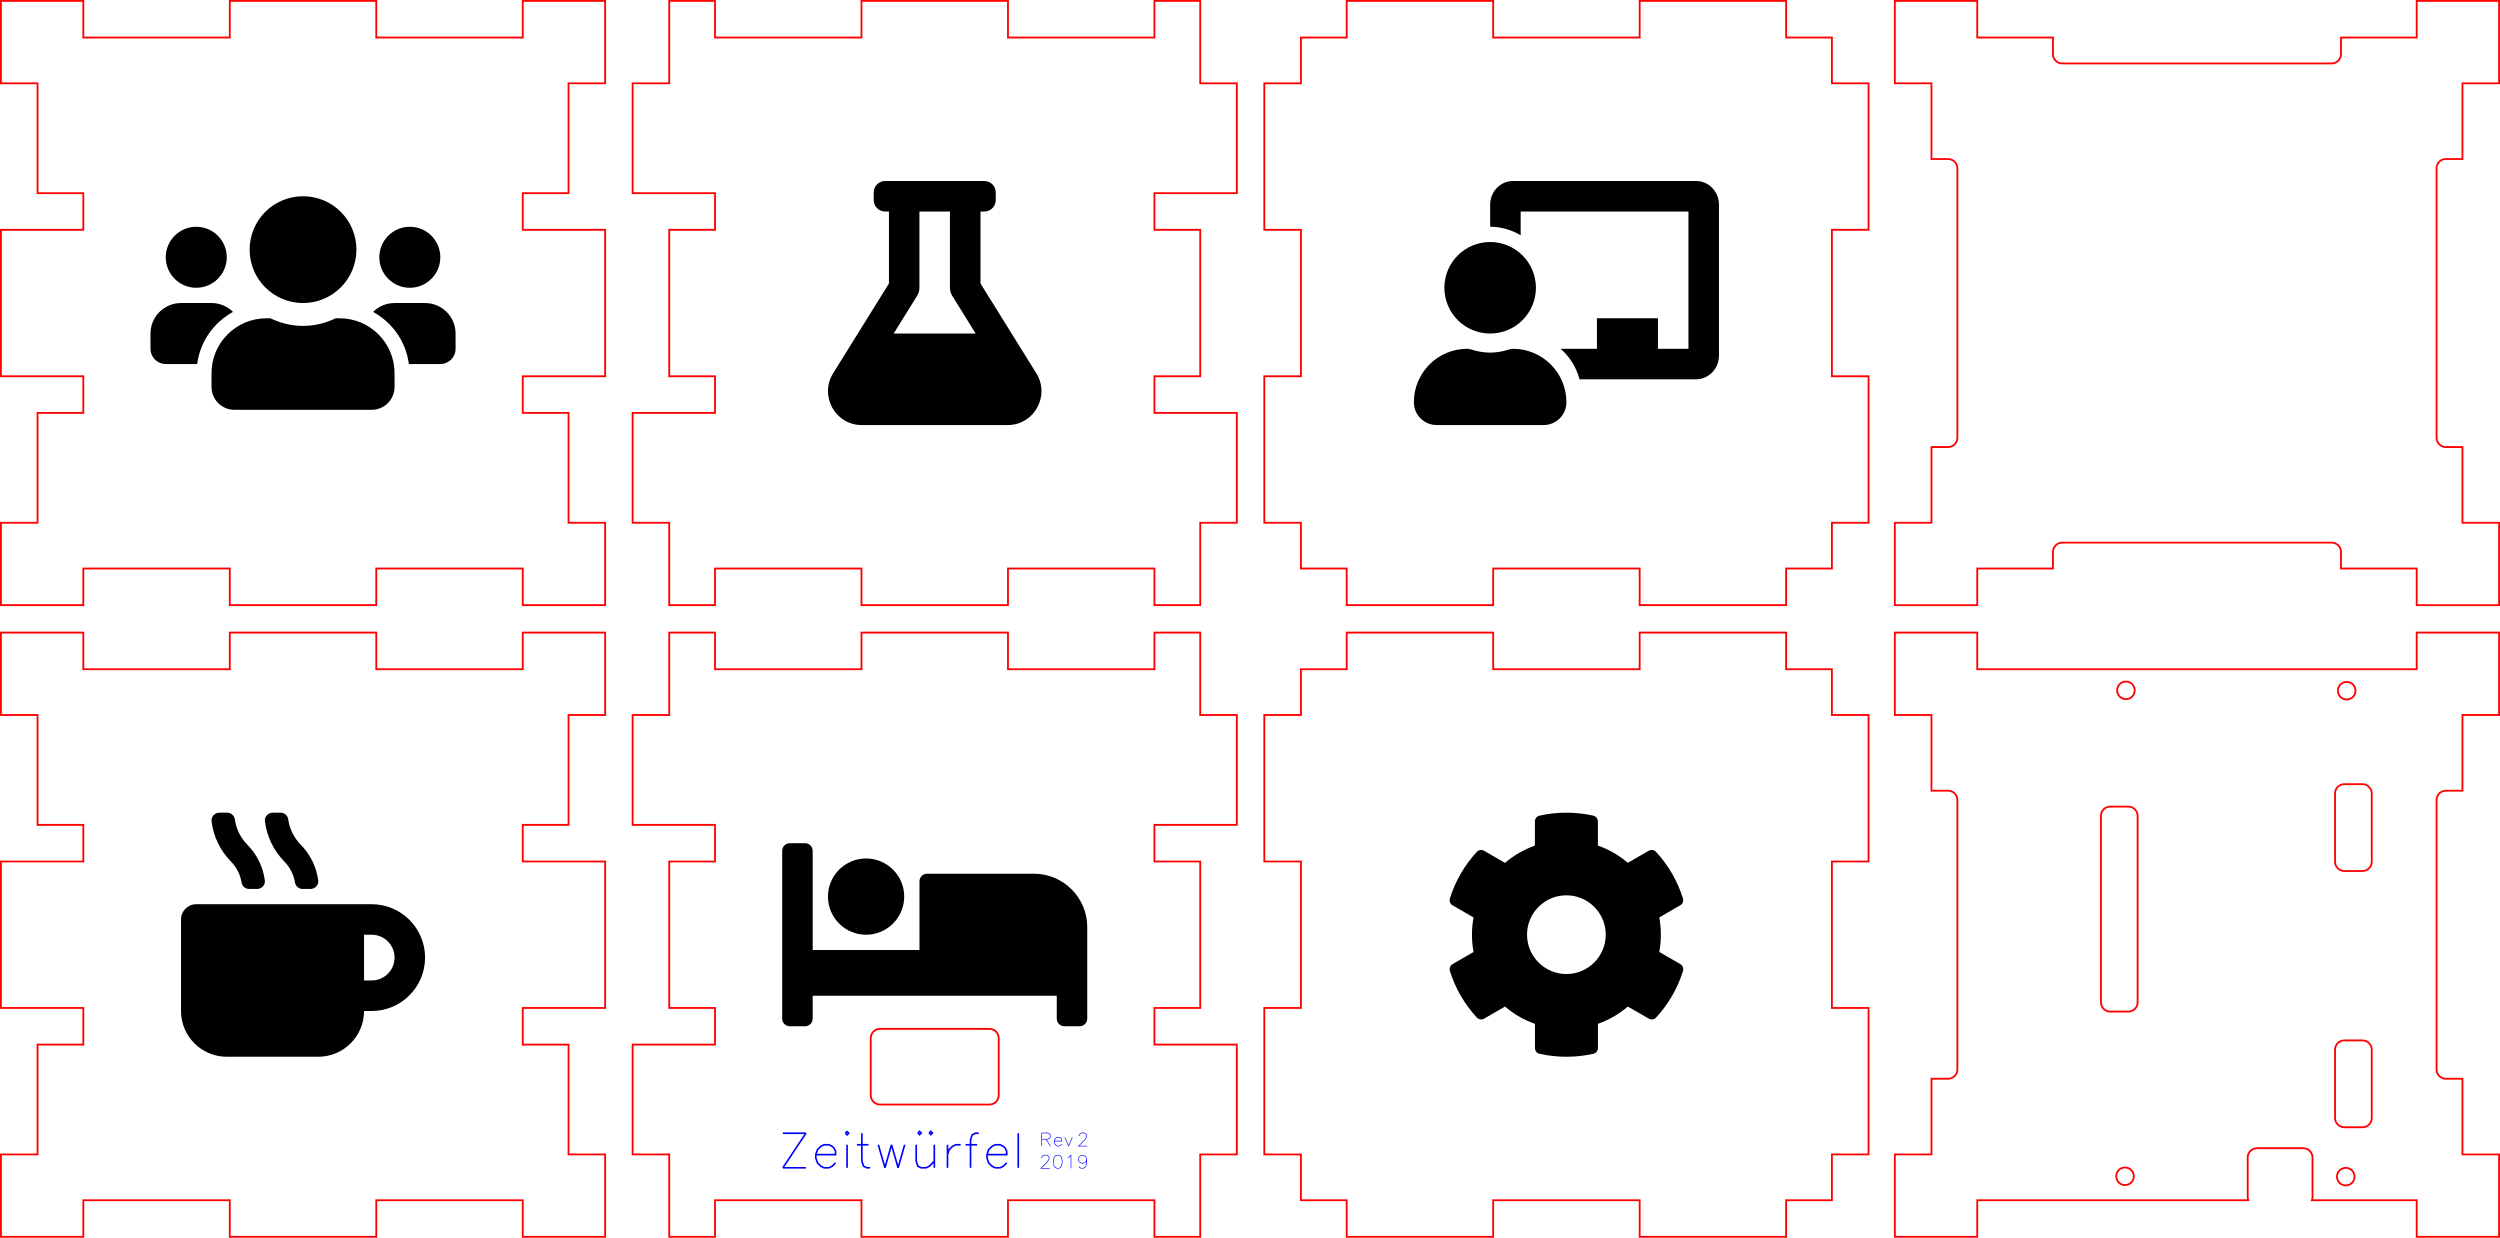
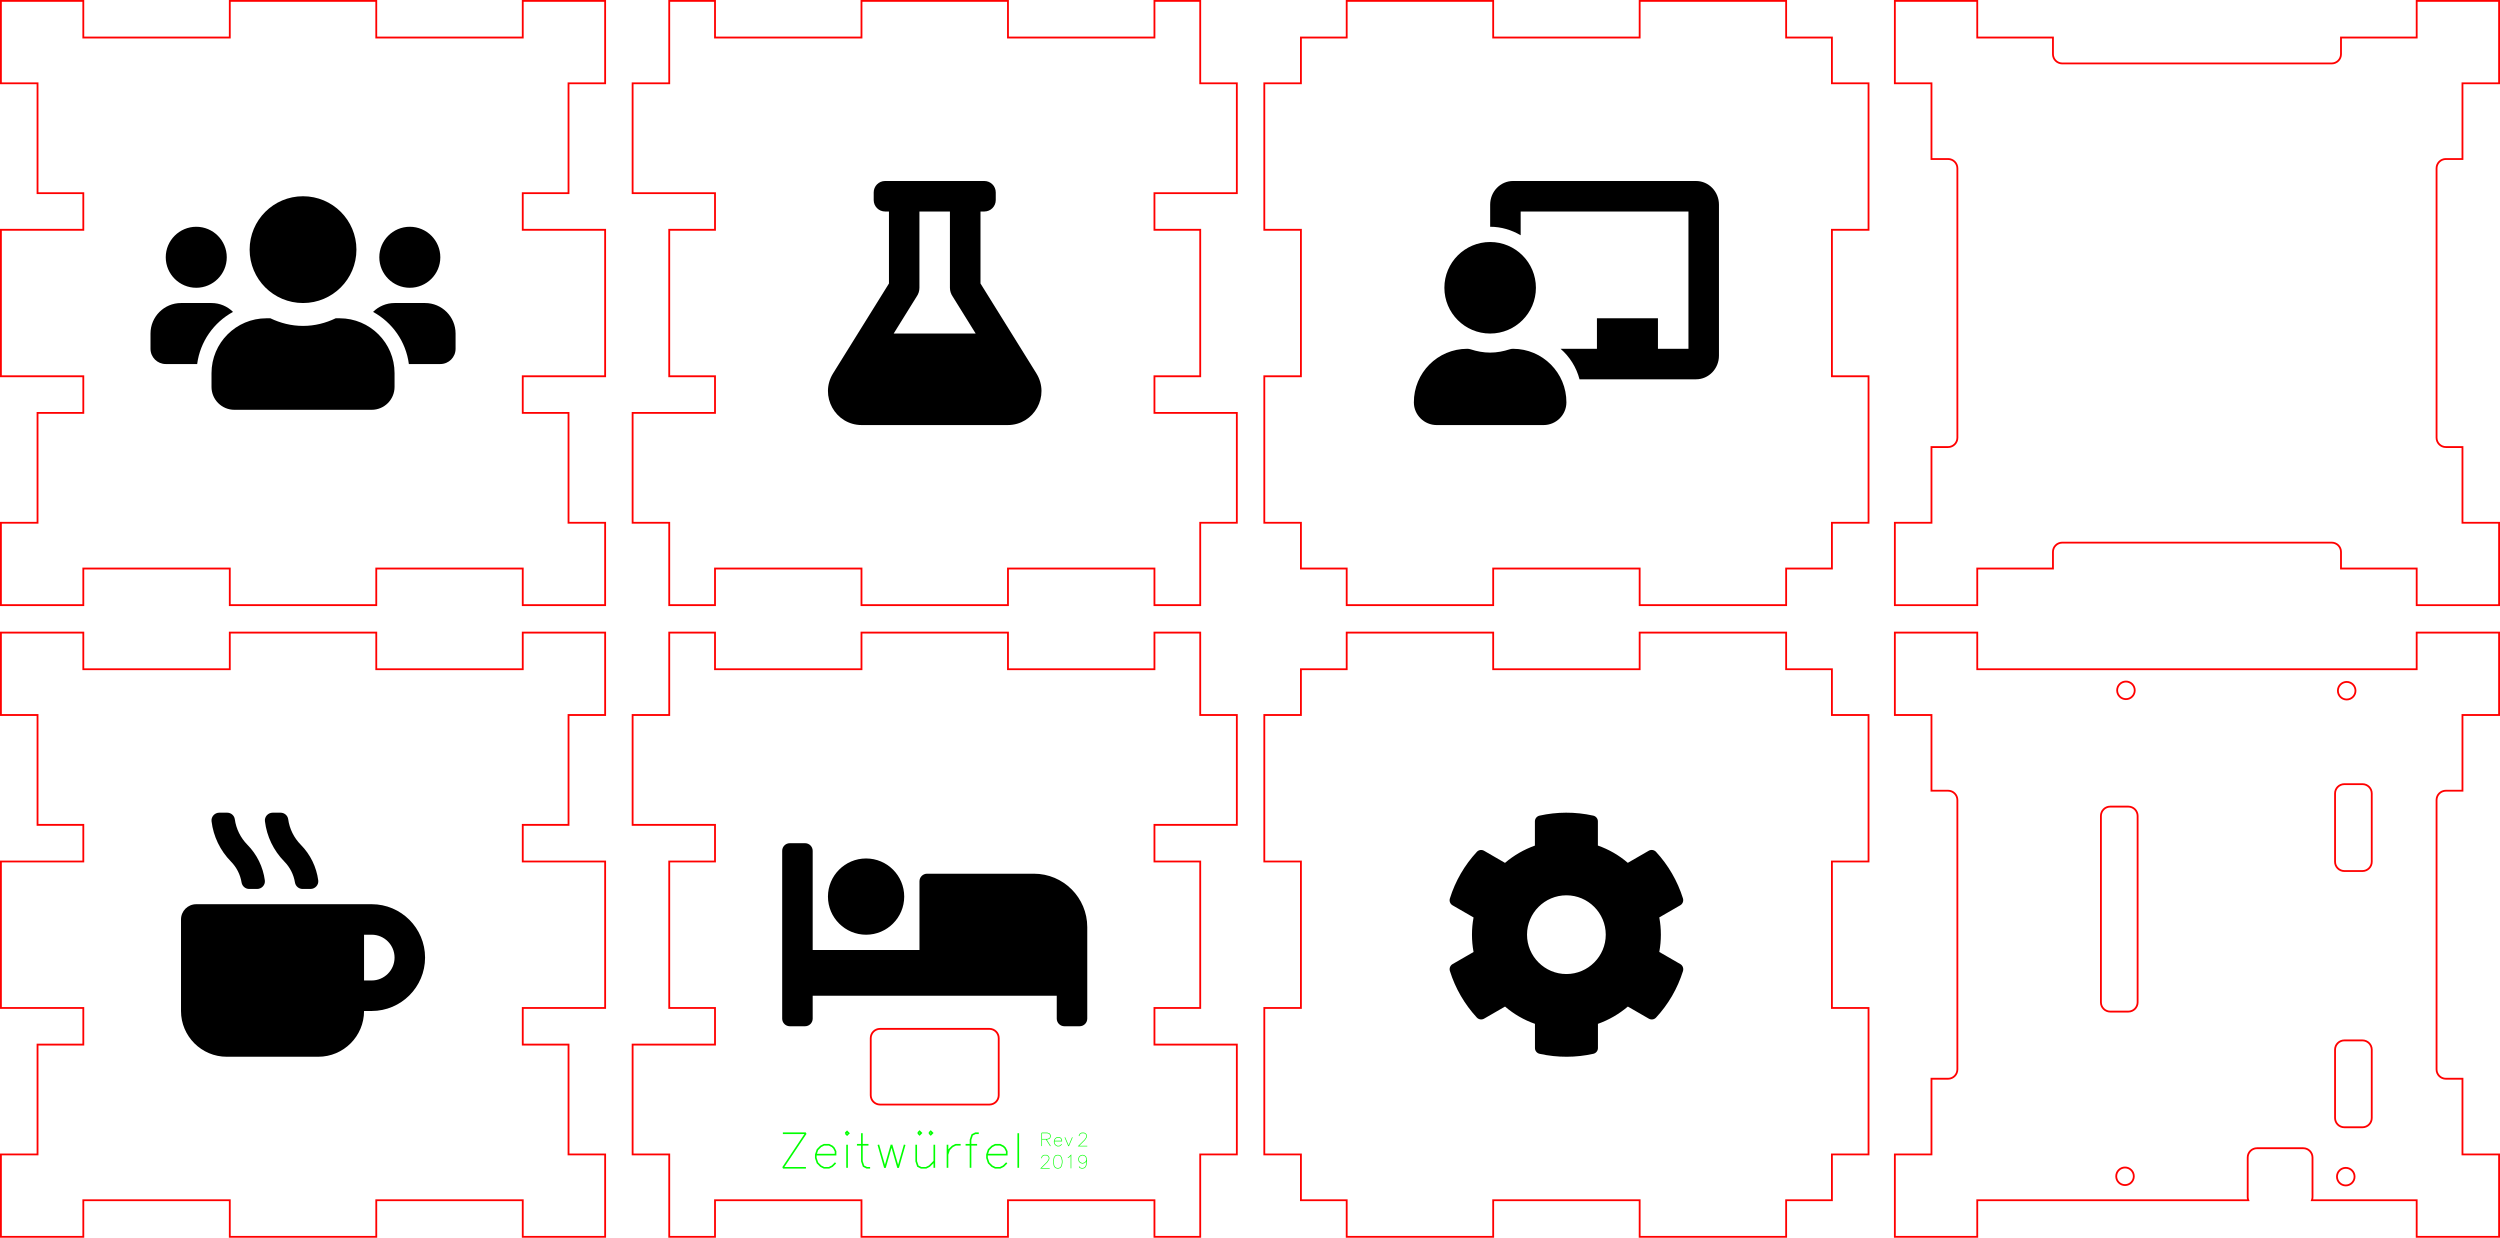
<svg xmlns="http://www.w3.org/2000/svg" width="273.075mm" height="135.2mm" viewBox="0 0 273.075 135.2" version="1.1" preserveAspectRatio="xMidYMid meet" id="svg9">
  <defs id="defs13" />
  <path style="font-size:12px;vector-effect:non-scaling-stroke;fill:none;fill-rule:evenodd;stroke:#ff0000;stroke-width:0.756;stroke-linecap:round;stroke-miterlimit:4;stroke-dasharray:none;stroke-opacity:1" d="M 0.379 261.166 L 0.379 295.182 L 15.496 295.182 L 15.496 340.537 L 34.395 340.537 L 34.395 355.654 L 15.496 355.654 L 0.379 355.654 L 0.379 416.127 L 15.496 416.127 L 34.395 416.127 L 34.395 431.244 L 15.496 431.244 L 15.496 476.598 L 0.379 476.598 L 0.379 510.613 L 34.395 510.613 L 34.395 495.496 L 94.865 495.496 L 94.867 495.496 L 94.867 510.613 L 155.338 510.613 L 155.338 495.496 L 155.34 495.496 L 215.811 495.496 L 215.812 495.496 L 215.812 510.613 L 249.826 510.613 L 249.826 476.598 L 234.709 476.598 L 234.709 431.244 L 215.812 431.244 L 215.812 416.127 L 234.709 416.127 L 249.826 416.127 L 249.826 355.654 L 234.709 355.654 L 215.812 355.654 L 215.812 340.537 L 234.709 340.537 L 234.709 295.182 L 249.826 295.182 L 249.826 261.166 L 215.812 261.166 L 215.812 276.285 L 155.34 276.285 L 155.34 276.283 L 155.338 276.283 L 155.338 261.166 L 94.867 261.166 L 94.867 276.285 L 34.395 276.285 L 34.395 276.283 L 34.395 261.166 L 0.379 261.166 z " transform="scale(0.2645833)" id="front_outsideCutPath" />
  <path style="font-size:12px;vector-effect:non-scaling-stroke;fill:none;fill-rule:evenodd;stroke:#ff0000;stroke-width:0.756;stroke-linecap:round;stroke-linejoin:miter;stroke-miterlimit:4;stroke-dasharray:none" d="M 276.285 261.166 L 276.285 295.182 L 261.166 295.182 L 261.166 340.537 L 295.182 340.537 L 295.182 355.654 L 276.285 355.654 L 276.285 416.127 L 295.182 416.127 L 295.182 431.244 L 261.166 431.244 L 261.166 476.6 L 276.285 476.6 L 276.285 510.615 L 295.182 510.615 L 295.182 495.496 L 355.654 495.496 L 355.654 510.615 L 416.127 510.615 L 416.127 495.496 L 476.6 495.496 L 476.6 510.615 L 495.496 510.615 L 495.496 476.6 L 510.615 476.6 L 510.615 431.244 L 476.6 431.244 L 476.6 416.127 L 495.496 416.127 L 495.496 355.654 L 476.6 355.654 L 476.6 340.537 L 510.615 340.537 L 510.615 295.182 L 495.496 295.182 L 495.496 261.166 L 476.6 261.166 L 476.6 276.285 L 416.127 276.285 L 416.127 261.166 L 355.654 261.166 L 355.654 276.285 L 295.182 276.285 L 295.182 261.166 L 276.285 261.166 z M 363.318 424.752 L 408.463 424.752 C 410.593 424.752 412.307 426.467 412.307 428.598 L 412.307 452.158 C 412.307 454.288 410.593 456.004 408.463 456.004 L 363.318 456.004 C 361.188 456.004 359.473 454.288 359.473 452.158 L 359.473 428.598 C 359.473 426.467 361.188 424.752 363.318 424.752 z " transform="scale(0.2645833)" id="left_outsideCutPath" />
  <path style="font-size:12px;vector-effect:non-scaling-stroke;fill:none;fill-rule:evenodd;stroke:#ff0000;stroke-width:0.756;stroke-linecap:round;stroke-linejoin:miter;stroke-miterlimit:4;stroke-dasharray:none" d="M 555.969 261.166 L 555.969 276.283 L 537.07 276.283 L 537.07 295.182 L 521.953 295.182 L 521.953 340.535 L 521.953 355.654 L 537.07 355.654 L 537.07 416.127 L 521.953 416.127 L 521.953 431.244 L 521.953 476.598 L 537.07 476.598 L 537.07 495.496 L 555.969 495.496 L 555.969 510.613 L 601.322 510.613 L 616.441 510.613 L 616.441 495.496 L 676.914 495.496 L 676.914 510.613 L 692.031 510.613 L 737.387 510.613 L 737.387 495.496 L 756.283 495.496 L 756.283 476.598 L 771.402 476.598 L 771.402 431.244 L 771.402 416.127 L 756.283 416.127 L 756.283 355.654 L 771.402 355.654 L 771.402 340.535 L 771.402 295.182 L 756.283 295.182 L 756.283 276.283 L 737.387 276.283 L 737.387 261.166 L 692.031 261.166 L 676.914 261.166 L 676.914 276.283 L 616.441 276.283 L 616.441 261.166 L 601.322 261.166 L 555.969 261.166 z " transform="scale(0.2645833)" id="top_outsideCutPath" />
  <path id="path825" d="m 94.602,102.1 c 2.297,0 4.165,-1.869 4.165,-4.165 0,-2.297 -1.869,-4.165 -4.165,-4.165 -2.297,0 -4.165,1.869 -4.165,4.165 0,2.297 1.869,4.165 4.165,4.165 z M 112.93,95.435 H 101.267 c -0.46,0 -0.833,0.373 -0.833,0.833 V 103.766 H 88.77 V 92.936 c 0,-0.46 -0.373,-0.833 -0.833,-0.833 h -1.666 c -0.46,0 -0.833,0.373 -0.833,0.833 v 18.328 c 0,0.46 0.373,0.833 0.833,0.833 h 1.666 c 0.46,0 0.833,-0.373 0.833,-0.833 v -2.499 h 26.659 v 2.499 c 0,0.46 0.373,0.833 0.833,0.833 h 1.666 c 0.46,0 0.833,-0.373 0.833,-0.833 v -9.997 c 0,-3.221 -2.611,-5.832 -5.832,-5.832 z" style="fill:#000000" />
  <path id="path869" d="m 26.388,96.398 c 0.068,0.401 0.417,0.703 0.833,0.703 h 0.859 c 0.51,0 0.916,-0.443 0.849,-0.937 -0.198,-1.468 -0.854,-2.822 -1.906,-3.89 -0.75,-0.765 -1.229,-1.734 -1.375,-2.786 -0.057,-0.411 -0.411,-0.719 -0.838,-0.719 h -0.854 c -0.51,0 -0.906,0.443 -0.849,0.937 0.203,1.661 0.937,3.192 2.114,4.395 0.625,0.635 1.026,1.432 1.166,2.296 z m 5.832,0 c 0.068,0.401 0.417,0.703 0.833,0.703 h 0.859 c 0.51,0 0.916,-0.443 0.849,-0.937 -0.198,-1.468 -0.854,-2.822 -1.906,-3.89 -0.75,-0.765 -1.229,-1.734 -1.375,-2.786 -0.057,-0.411 -0.411,-0.719 -0.838,-0.719 h -0.854 c -0.51,0 -0.911,0.443 -0.849,0.937 0.203,1.661 0.937,3.192 2.114,4.395 0.625,0.635 1.026,1.432 1.166,2.296 z m 8.378,2.369 H 21.437 c -0.922,0 -1.666,0.745 -1.666,1.666 v 9.997 c 0,2.76 2.239,4.999 4.999,4.999 H 34.766 c 2.76,0 4.999,-2.239 4.999,-4.999 h 0.833 c 3.218,0 5.832,-2.614 5.832,-5.832 0,-3.218 -2.614,-5.832 -5.832,-5.832 z m 0,8.331 h -0.833 v -4.999 h 0.833 c 1.38,0 2.499,1.119 2.499,2.499 0,1.38 -1.119,2.499 -2.499,2.499 z" style="fill:#000000" />
  <path id="path880" d="m 165.268,38.099 c -0.124,0 -0.249,0.018 -0.368,0.057 -0.675,0.219 -1.385,0.36 -2.132,0.36 -0.747,0 -1.457,-0.141 -2.132,-0.36 -0.119,-0.039 -0.243,-0.057 -0.367,-0.057 -3.231,0 -5.849,2.628 -5.832,5.864 0.007,1.367 1.131,2.467 2.499,2.467 h 11.663 c 1.368,0 2.492,-1.1 2.499,-2.467 0.017,-3.236 -2.6,-5.864 -5.832,-5.864 z m -2.499,-1.666 c 2.761,0 4.999,-2.238 4.999,-4.999 0,-2.761 -2.238,-4.999 -4.999,-4.999 -2.761,0 -4.999,2.238 -4.999,4.999 0,2.761 2.238,4.999 4.999,4.999 z M 185.263,19.77 h -19.994 c -1.378,0 -2.499,1.159 -2.499,2.582 v 2.417 c 1.219,0 2.348,0.353 3.332,0.927 v -2.593 h 18.328 v 14.996 h -3.332 v -3.332 h -6.665 v 3.332 h -3.97 c 0.995,0.869 1.725,2.017 2.067,3.332 h 12.733 c 1.378,0 2.499,-1.159 2.499,-2.582 V 22.353 c 0,-1.424 -1.121,-2.582 -2.499,-2.582 z" style="fill:#000000" />
  <path id="path891" d="m 113.201,40.78 -6.102,-9.815 v -7.862 h 0.417 c 0.693,0 1.25,-0.557 1.25,-1.25 v -0.833 c 0,-0.693 -0.557,-1.25 -1.25,-1.25 H 96.684 c -0.693,0 -1.25,0.557 -1.25,1.25 v 0.833 c 0,0.693 0.557,1.25 1.25,1.25 h 0.417 v 7.862 l -6.102,9.815 c -1.526,2.452 0.234,5.649 3.129,5.649 h 15.943 c 2.9,0 4.655,-3.202 3.129,-5.649 z m -15.584,-4.348 2.51,-4.041 c 0.193,-0.271 0.302,-0.604 0.302,-0.958 v -8.331 h 3.332 v 8.331 c 0,0.359 0.115,0.687 0.302,0.958 l 2.51,4.041 z" style="fill:#000000" />
  <path id="path902" d="m 21.437,31.434 c 1.838,0 3.332,-1.494 3.332,-3.332 0,-1.838 -1.494,-3.332 -3.332,-3.332 -1.838,0 -3.332,1.494 -3.332,3.332 0,1.838 1.494,3.332 3.332,3.332 z m 23.327,0 c 1.838,0 3.332,-1.494 3.332,-3.332 0,-1.838 -1.494,-3.332 -3.332,-3.332 -1.838,0 -3.332,1.494 -3.332,3.332 0,1.838 1.494,3.332 3.332,3.332 z M 46.43,33.1 h -3.332 c -0.916,0 -1.744,0.37 -2.348,0.968 2.098,1.151 3.588,3.228 3.91,5.696 h 3.437 c 0.922,0 1.666,-0.745 1.666,-1.666 v -1.666 c 0,-1.838 -1.494,-3.332 -3.332,-3.332 z m -13.33,0 c 3.223,0 5.832,-2.609 5.832,-5.832 0,-3.223 -2.609,-5.832 -5.832,-5.832 -3.223,0 -5.832,2.609 -5.832,5.832 0,3.223 2.609,5.832 5.832,5.832 z m 3.999,1.666 h -0.432 c -1.083,0.521 -2.286,0.833 -3.567,0.833 -1.281,0 -2.478,-0.312 -3.567,-0.833 h -0.432 c -3.312,0 -5.998,2.687 -5.998,5.998 v 1.5 c 0,1.38 1.119,2.499 2.499,2.499 h 14.996 c 1.38,0 2.499,-1.119 2.499,-2.499 v -1.5 c 0,-3.312 -2.687,-5.998 -5.998,-5.998 z M 25.451,34.068 C 24.847,33.47 24.019,33.1 23.103,33.1 h -3.332 c -1.838,0 -3.332,1.494 -3.332,3.332 v 1.666 c 0,0.922 0.745,1.666 1.666,1.666 h 3.431 c 0.328,-2.468 1.817,-4.546 3.916,-5.696 z" style="fill:#000000" />
  <path style="font-size:12px;vector-effect:non-scaling-stroke;fill:none;fill-rule:evenodd;stroke:#ff0000;stroke-width:0.756;stroke-linecap:round;stroke-miterlimit:4;stroke-dasharray:none" d="M 782.268 261.166 L 782.268 295.182 L 797.385 295.182 L 797.385 326.434 L 804.232 326.434 C 806.363 326.434 808.078 328.149 808.078 330.279 L 808.078 441.5 C 808.078 443.63 806.363 445.346 804.232 445.346 L 797.385 445.346 L 797.385 476.6 L 782.268 476.6 L 782.268 510.615 L 816.283 510.615 L 816.283 495.496 L 928.164 495.496 C 928.025 495.098 927.936 494.679 927.936 494.232 L 927.936 477.869 C 927.936 475.739 929.651 474.025 931.781 474.025 L 950.846 474.025 C 952.976 474.025 954.691 475.739 954.691 477.869 L 954.691 494.232 C 954.691 494.679 954.6 495.098 954.461 495.496 L 997.699 495.496 L 997.699 510.615 L 1031.715 510.615 L 1031.715 476.6 L 1016.598 476.6 L 1016.598 445.346 L 1009.748 445.346 C 1007.618 445.346 1005.902 443.63 1005.902 441.5 L 1005.902 330.279 C 1005.902 328.149 1007.618 326.434 1009.748 326.434 L 1016.598 326.434 L 1016.598 295.182 L 1031.715 295.182 L 1031.715 261.166 L 997.699 261.166 L 997.699 276.283 L 816.283 276.283 L 816.283 261.166 L 782.268 261.166 z M 877.668 281.369 C 879.673 281.369 881.299 282.995 881.299 285 C 881.299 287.005 879.673 288.631 877.668 288.631 C 875.663 288.631 874.037 287.005 874.037 285 C 874.037 282.995 875.663 281.369 877.668 281.369 z M 968.803 281.521 C 970.808 281.521 972.434 283.147 972.434 285.152 C 972.434 287.158 970.808 288.783 968.803 288.783 C 966.797 288.783 965.172 287.158 965.172 285.152 C 965.172 283.147 966.797 281.521 968.803 281.521 z M 967.844 323.73 L 975.303 323.73 C 977.433 323.73 979.148 325.444 979.148 327.574 L 979.148 355.75 C 979.148 357.88 977.433 359.596 975.303 359.596 L 967.844 359.596 C 965.713 359.596 963.998 357.88 963.998 355.75 L 963.998 327.574 C 963.998 325.444 965.713 323.73 967.844 323.73 z M 871.184 332.998 L 878.643 332.998 C 880.773 332.998 882.488 334.713 882.488 336.844 L 882.488 413.779 C 882.488 415.91 880.773 417.625 878.643 417.625 L 871.184 417.625 C 869.053 417.625 867.338 415.91 867.338 413.779 L 867.338 336.844 C 867.338 334.713 869.053 332.998 871.184 332.998 z M 967.844 429.516 L 975.303 429.516 C 977.433 429.516 979.148 431.231 979.148 433.361 L 979.148 461.537 C 979.148 463.667 977.433 465.383 975.303 465.383 L 967.844 465.383 C 965.713 465.383 963.998 463.667 963.998 461.537 L 963.998 433.361 C 963.998 431.231 965.713 429.516 967.844 429.516 z M 877.285 481.982 C 879.29 481.982 880.916 483.608 880.916 485.613 C 880.916 487.619 879.29 489.244 877.285 489.244 C 875.28 489.244 873.654 487.619 873.654 485.613 C 873.654 483.608 875.28 481.982 877.285 481.982 z M 968.42 482.137 C 970.425 482.137 972.051 483.762 972.051 485.768 C 972.051 487.773 970.425 489.398 968.42 489.398 C 966.415 489.398 964.789 487.773 964.789 485.768 C 964.789 483.762 966.415 482.137 968.42 482.137 z " transform="scale(0.2645833)" id="front_outsideCutPath-5" />
  <path style="font-size:12px;vector-effect:non-scaling-stroke;fill:none;fill-rule:evenodd;stroke:#ff0000;stroke-width:0.756;stroke-linecap:round;stroke-miterlimit:4;stroke-dasharray:none" d="M 276.283 0.379 L 276.283 34.395 L 261.166 34.395 L 261.166 79.748 L 295.182 79.748 L 295.182 94.865 L 276.283 94.865 L 276.283 155.338 L 295.182 155.338 L 295.182 170.457 L 261.166 170.457 L 261.166 215.811 L 276.283 215.811 L 276.283 249.826 L 295.182 249.826 L 295.182 234.709 L 355.654 234.709 L 355.654 249.826 L 416.127 249.826 L 416.127 234.709 L 476.598 234.709 L 476.598 249.826 L 495.496 249.826 L 495.496 215.811 L 510.613 215.811 L 510.613 170.457 L 476.598 170.457 L 476.598 155.338 L 495.496 155.338 L 495.496 94.865 L 476.598 94.865 L 476.598 79.748 L 510.613 79.748 L 510.613 34.395 L 495.496 34.395 L 495.496 0.379 L 476.598 0.379 L 476.598 15.496 L 416.127 15.496 L 416.127 0.379 L 355.654 0.379 L 355.654 15.496 L 295.182 15.496 L 295.182 0.379 L 276.283 0.379 z " transform="scale(0.2645833)" id="left_outsideCutPath-6" />
  <path style="font-size:12px;vector-effect:non-scaling-stroke;fill:none;fill-rule:evenodd;stroke:#ff0000;stroke-width:0.756;stroke-linecap:round;stroke-miterlimit:4;stroke-dasharray:none" d="M 555.969 0.379 L 555.969 15.496 L 537.07 15.496 L 537.07 34.395 L 521.953 34.395 L 521.953 79.748 L 521.953 94.865 L 537.07 94.865 L 537.07 155.338 L 521.953 155.338 L 521.953 170.457 L 521.953 215.811 L 537.07 215.811 L 537.07 234.709 L 555.969 234.709 L 555.969 249.826 L 601.322 249.826 L 616.441 249.826 L 616.441 234.709 L 676.914 234.709 L 676.914 249.826 L 692.031 249.826 L 737.387 249.826 L 737.387 234.709 L 756.283 234.709 L 756.283 215.811 L 771.402 215.811 L 771.402 170.457 L 771.402 155.338 L 756.283 155.338 L 756.283 94.865 L 771.402 94.865 L 771.402 79.748 L 771.402 34.395 L 756.283 34.395 L 756.283 15.496 L 737.387 15.496 L 737.387 0.379 L 692.031 0.379 L 676.914 0.379 L 676.914 15.496 L 616.441 15.496 L 616.441 0.379 L 601.322 0.379 L 555.969 0.379 z " id="top_outsideCutPath-2" transform="scale(0.2645833)" />
  <path style="font-size:12px;vector-effect:non-scaling-stroke;fill:none;fill-rule:evenodd;stroke:#ff0000;stroke-width:0.756;stroke-linecap:round;stroke-miterlimit:4;stroke-dasharray:none" d="M 782.268 0.379 L 782.268 34.396 L 797.385 34.396 L 797.385 65.648 L 804.234 65.648 C 806.365 65.648 808.08 67.364 808.08 69.494 L 808.08 180.715 C 808.08 182.845 806.365 184.561 804.234 184.561 L 797.385 184.561 L 797.385 215.812 L 782.268 215.812 L 782.268 249.828 L 816.283 249.828 L 816.283 234.711 L 847.537 234.711 L 847.537 227.861 C 847.537 225.731 849.253 224.016 851.383 224.016 L 962.604 224.016 C 964.734 224.016 966.449 225.731 966.449 227.861 L 966.449 234.711 L 997.701 234.711 L 997.701 249.828 L 1031.717 249.828 L 1031.717 215.812 L 1016.598 215.812 L 1016.598 184.561 L 1009.75 184.561 C 1007.62 184.561 1005.904 182.845 1005.904 180.715 L 1005.904 69.494 C 1005.904 67.364 1007.62 65.648 1009.75 65.648 L 1016.598 65.648 L 1016.598 34.396 L 1031.717 34.396 L 1031.717 0.379 L 997.701 0.379 L 997.701 15.498 L 966.449 15.498 L 966.449 22.348 C 966.449 24.478 964.734 26.193 962.604 26.193 L 851.383 26.193 C 849.253 26.193 847.537 24.478 847.537 22.348 L 847.537 15.498 L 816.283 15.498 L 816.283 0.379 L 782.268 0.379 z " transform="scale(0.2645833)" id="front_outsideCutPath-5-2" />
  <path style="fill:#000000;stroke-width:0.054;fill-opacity:1" d="m 183.534,105.303 -2.29,-1.322 c 0.231,-1.247 0.231,-2.526 0,-3.773 l 2.29,-1.322 c 0.263,-0.15 0.382,-0.462 0.296,-0.752 -0.597,-1.913 -1.612,-3.644 -2.94,-5.085 -0.204,-0.22 -0.537,-0.274 -0.795,-0.124 l -2.29,1.322 c -0.962,-0.828 -2.069,-1.467 -3.268,-1.887 v -2.639 c 0,-0.301 -0.21,-0.564 -0.505,-0.629 -1.973,-0.441 -3.993,-0.419 -5.869,0 -0.296,0.065 -0.505,0.328 -0.505,0.629 v 2.644 c -1.193,0.425 -2.3,1.064 -3.268,1.887 l -2.284,-1.322 c -0.263,-0.15 -0.591,-0.102 -0.795,0.124 -1.328,1.435 -2.343,3.166 -2.94,5.085 -0.091,0.29 0.032,0.602 0.296,0.752 l 2.29,1.322 c -0.231,1.247 -0.231,2.526 0,3.773 l -2.29,1.322 c -0.263,0.15 -0.382,0.462 -0.296,0.752 0.597,1.913 1.612,3.644 2.94,5.085 0.204,0.22 0.537,0.274 0.795,0.124 l 2.29,-1.322 c 0.962,0.828 2.069,1.467 3.268,1.887 v 2.644 c 0,0.301 0.21,0.564 0.505,0.629 1.973,0.441 3.993,0.419 5.869,0 0.296,-0.065 0.505,-0.328 0.505,-0.629 v -2.644 c 1.193,-0.425 2.3,-1.064 3.268,-1.887 l 2.29,1.322 c 0.263,0.15 0.591,0.102 0.795,-0.124 1.328,-1.435 2.343,-3.166 2.94,-5.085 0.081,-0.296 -0.038,-0.607 -0.301,-0.758 z m -12.437,1.091 c -2.37,0 -4.3,-1.93 -4.3,-4.3 0,-2.37 1.93,-4.3 4.3,-4.3 2.37,0 4.3,1.93 4.3,4.3 0,2.37 -1.93,4.3 -4.3,4.3 z" id="path953" />
  <path style="font-size:12px;vector-effect:non-scaling-stroke;fill:none;fill-rule:evenodd;stroke:#ff0000;stroke-width:0.756;stroke-linecap:round;stroke-miterlimit:4;stroke-dasharray:none;stroke-opacity:1" d="M 0.377 0.379 L 0.377 34.395 L 15.494 34.395 L 15.494 79.75 L 34.393 79.75 L 34.393 94.867 L 15.494 94.867 L 0.377 94.867 L 0.377 155.34 L 15.494 155.34 L 34.393 155.34 L 34.393 170.457 L 15.494 170.457 L 15.494 215.811 L 0.377 215.811 L 0.377 249.826 L 34.393 249.826 L 34.393 234.709 L 94.863 234.709 L 94.865 234.709 L 94.865 249.826 L 155.336 249.826 L 155.336 234.709 L 155.338 234.709 L 215.809 234.709 L 215.811 234.709 L 215.811 249.826 L 249.824 249.826 L 249.824 215.811 L 234.707 215.811 L 234.707 170.457 L 215.811 170.457 L 215.811 155.34 L 234.707 155.34 L 249.824 155.34 L 249.824 94.867 L 234.707 94.867 L 215.811 94.867 L 215.811 79.75 L 234.707 79.75 L 234.707 34.395 L 249.824 34.395 L 249.824 0.379 L 215.811 0.379 L 215.811 15.498 L 155.338 15.498 L 155.338 15.496 L 155.336 15.496 L 155.336 0.379 L 94.865 0.379 L 94.865 15.498 L 34.393 15.498 L 34.393 15.496 L 34.393 0.379 L 0.377 0.379 z " transform="scale(0.2645833)" id="front_outsideCutPath-3" />
  <path d="" style="fill:none;stroke:#000000;stroke-width:0.166" id="path1695" />
  <path d="" style="fill:none;stroke:#000000;stroke-width:0.166" id="path1703" />
  <path d="" style="fill:none;stroke:#000000;stroke-width:0.166" id="path1707" />
-   <g id="g1900" transform="matrix(0.6409245,0,0,0.6409245,37.03263,44.85461)" style="stroke:#0000ff;stroke-opacity:1">
-     <g transform="matrix(1.308083,0,0,1.308083,-17.84395,-87.17655)" id="g1827" style="stroke:#0000ff;stroke-opacity:1">
-       <path d="m 105.19,160.751 v 1.713 m 0,-1.713 h 0.734 l 0.245,0.082 0.082,0.082 0.082,0.163 v 0.163 l -0.082,0.163 -0.082,0.082 -0.245,0.082 h -0.734 m 0.571,0 0.571,0.897" style="fill:none;stroke:#0000ff;stroke-width:0.082;stroke-opacity:1" id="path1697" />
-       <path d="m 106.821,161.811 h 0.979 v -0.163 l -0.082,-0.163 -0.082,-0.082 -0.163,-0.082 h -0.245 l -0.163,0.082 -0.163,0.163 -0.082,0.245 v 0.163 l 0.082,0.245 0.163,0.163 0.163,0.082 h 0.245 l 0.163,-0.082 0.163,-0.163" style="fill:none;stroke:#0000ff;stroke-width:0.082;stroke-opacity:1" id="path1699" />
-       <path d="m 108.208,161.322 0.489,1.142 m 0.489,-1.142 -0.489,1.142" style="fill:none;stroke:#0000ff;stroke-width:0.082;stroke-opacity:1" id="path1701" />
-       <path d="m 110.066,161.159 v -0.082 l 0.082,-0.163 0.082,-0.082 0.163,-0.082 h 0.326 l 0.163,0.082 0.082,0.082 0.082,0.163 v 0.163 l -0.082,0.163 -0.163,0.245 -0.816,0.816 h 1.142" style="fill:none;stroke:#0000ff;stroke-width:0.082;stroke-opacity:1" id="path1705" />
+   <g id="g1900" transform="matrix(0.6409245,0,0,0.6409245,37.03263,44.85461)" style="stroke:#00ff00;stroke-opacity:1">
+     <g transform="matrix(1.308083,0,0,1.308083,-17.84395,-87.17655)" id="g1827" style="stroke:#00ff00;stroke-opacity:1">
+       <path d="m 105.19,160.751 v 1.713 m 0,-1.713 h 0.734 l 0.245,0.082 0.082,0.082 0.082,0.163 v 0.163 l -0.082,0.163 -0.082,0.082 -0.245,0.082 h -0.734 m 0.571,0 0.571,0.897" style="fill:none;stroke:#00ff00;stroke-width:0.082;stroke-opacity:1" id="path1697" />
+       <path d="m 106.821,161.811 h 0.979 v -0.163 l -0.082,-0.163 -0.082,-0.082 -0.163,-0.082 h -0.245 l -0.163,0.082 -0.163,0.163 -0.082,0.245 v 0.163 l 0.082,0.245 0.163,0.163 0.163,0.082 h 0.245 l 0.163,-0.082 0.163,-0.163" style="fill:none;stroke:#00ff00;stroke-width:0.082;stroke-opacity:1" id="path1699" />
+       <path d="m 108.208,161.322 0.489,1.142 m 0.489,-1.142 -0.489,1.142" style="fill:none;stroke:#00ff00;stroke-width:0.082;stroke-opacity:1" id="path1701" />
+       <path d="m 110.066,161.159 v -0.082 l 0.082,-0.163 0.082,-0.082 0.163,-0.082 h 0.326 l 0.163,0.082 0.082,0.082 0.082,0.163 v 0.163 l -0.082,0.163 -0.163,0.245 -0.816,0.816 h 1.142" style="fill:none;stroke:#00ff00;stroke-width:0.082;stroke-opacity:1" id="path1705" />
    </g>
-     <g transform="matrix(0.6427774,0,0,0.6427774,46.2919,23.07163)" id="g1773" style="stroke:#0000ff;stroke-opacity:1">
-       <path d="m 114.244,162.337 v -0.166 l 0.166,-0.332 0.166,-0.166 0.332,-0.166 h 0.664 l 0.332,0.166 0.166,0.166 0.166,0.332 v 0.332 l -0.166,0.332 -0.332,0.498 -1.66,1.66 h 2.324" style="fill:none;stroke:#0000ff;stroke-width:0.166;stroke-opacity:1" id="path1709" />
-       <path d="m 118.394,161.507 -0.498,0.166 -0.332,0.498 -0.166,0.83 v 0.498 l 0.166,0.83 0.332,0.498 0.498,0.166 h 0.332 l 0.498,-0.166 0.332,-0.498 0.166,-0.83 v -0.498 l -0.166,-0.83 -0.332,-0.498 -0.498,-0.166 h -0.332" style="fill:none;stroke:#0000ff;stroke-width:0.166;stroke-opacity:1" id="path1711" />
-       <path d="m 121.216,162.171 0.332,-0.166 0.498,-0.498 v 3.486" style="fill:none;stroke:#0000ff;stroke-width:0.166;stroke-opacity:1" id="path1713" />
-       <path d="m 126.195,162.669 -0.166,0.498 -0.332,0.332 -0.498,0.166 h -0.166 l -0.498,-0.166 -0.332,-0.332 -0.166,-0.498 v -0.166 l 0.166,-0.498 0.332,-0.332 0.498,-0.166 h 0.166 l 0.498,0.166 0.332,0.332 0.166,0.664 v 0.83 l -0.166,0.83 -0.332,0.498 -0.498,0.166 h -0.332 l -0.498,-0.166 -0.166,-0.332" style="fill:none;stroke:#0000ff;stroke-width:0.166;stroke-opacity:1" id="path1715" />
+     <g transform="matrix(0.6427774,0,0,0.6427774,46.2919,23.07163)" id="g1773" style="stroke:#00ff00;stroke-opacity:1">
+       <path d="m 114.244,162.337 v -0.166 l 0.166,-0.332 0.166,-0.166 0.332,-0.166 h 0.664 l 0.332,0.166 0.166,0.166 0.166,0.332 v 0.332 l -0.166,0.332 -0.332,0.498 -1.66,1.66 h 2.324" style="fill:none;stroke:#00ff00;stroke-width:0.166;stroke-opacity:1" id="path1709" />
+       <path d="m 118.394,161.507 -0.498,0.166 -0.332,0.498 -0.166,0.83 v 0.498 l 0.166,0.83 0.332,0.498 0.498,0.166 h 0.332 l 0.498,-0.166 0.332,-0.498 0.166,-0.83 v -0.498 l -0.166,-0.83 -0.332,-0.498 -0.498,-0.166 h -0.332" style="fill:none;stroke:#00ff00;stroke-width:0.166;stroke-opacity:1" id="path1711" />
+       <path d="m 121.216,162.171 0.332,-0.166 0.498,-0.498 v 3.486" style="fill:none;stroke:#00ff00;stroke-width:0.166;stroke-opacity:1" id="path1713" />
+       <path d="m 126.195,162.669 -0.166,0.498 -0.332,0.332 -0.498,0.166 h -0.166 l -0.498,-0.166 -0.332,-0.332 -0.166,-0.498 v -0.166 l 0.166,-0.498 0.332,-0.332 0.498,-0.166 h 0.166 l 0.498,0.166 0.332,0.332 0.166,0.664 v 0.83 l -0.166,0.83 -0.332,0.498 -0.498,0.166 h -0.332 l -0.498,-0.166 -0.166,-0.332" style="fill:none;stroke:#00ff00;stroke-width:0.166;stroke-opacity:1" id="path1715" />
    </g>
-     <g transform="matrix(1.690139,0,0,1.690139,-40.57915,-149.8222)" id="g1817" style="stroke:#0000ff;stroke-opacity:1">
-       <path d="m 71.088,161.507 -2.324,3.486 m 0,-3.486 h 2.324 m -2.324,3.486 h 2.324" style="fill:none;stroke:#0000ff;stroke-width:0.166;stroke-opacity:1" id="path1675" />
-       <path d="m 72.084,163.665 h 1.992 v -0.332 l -0.166,-0.332 -0.166,-0.166 -0.332,-0.166 h -0.498 l -0.332,0.166 -0.332,0.332 -0.166,0.498 v 0.332 l 0.166,0.498 0.332,0.332 0.332,0.166 h 0.498 l 0.332,-0.166 0.332,-0.332" style="fill:none;stroke:#0000ff;stroke-width:0.166;stroke-opacity:1" id="path1677" />
-       <path d="m 75.071,161.507 0.166,0.166 0.166,-0.166 -0.166,-0.166 -0.166,0.166 m 0.166,1.162 v 2.324" style="fill:none;stroke:#0000ff;stroke-width:0.166;stroke-opacity:1" id="path1679" />
-       <path d="m 76.731,161.507 v 2.822 l 0.166,0.498 0.332,0.166 h 0.332 m -1.328,-2.324 h 1.162" style="fill:none;stroke:#0000ff;stroke-width:0.166;stroke-opacity:1" id="path1681" />
-       <path d="m 78.391,162.669 0.664,2.324 m 0.664,-2.324 -0.664,2.324 m 0.664,-2.324 0.664,2.324 m 0.664,-2.324 -0.664,2.324" style="fill:none;stroke:#0000ff;stroke-width:0.166;stroke-opacity:1" id="path1683" />
-       <path d="m 82.209,162.669 v 1.66 l 0.166,0.498 0.332,0.166 h 0.498 l 0.332,-0.166 0.498,-0.498 m 0,-1.66 v 2.324" style="fill:none;stroke:#0000ff;stroke-width:0.166;stroke-opacity:1" id="path1685" />
-       <path d="m 85.363,162.669 v 2.324 m 0,-1.328 0.166,-0.498 0.332,-0.332 0.332,-0.166 h 0.498" style="fill:none;stroke:#0000ff;stroke-width:0.166;stroke-opacity:1" id="path1687" />
-       <path d="m 88.516,161.507 h -0.332 l -0.332,0.166 -0.166,0.498 v 2.822 m -0.498,-2.324 h 1.162" style="fill:none;stroke:#0000ff;stroke-width:0.166;stroke-opacity:1" id="path1689" />
-       <path d="m 89.346,163.665 h 1.992 v -0.332 l -0.166,-0.332 -0.166,-0.166 -0.332,-0.166 h -0.498 l -0.332,0.166 -0.332,0.332 -0.166,0.498 v 0.332 l 0.166,0.498 0.332,0.332 0.332,0.166 h 0.498 l 0.332,-0.166 0.332,-0.332" style="fill:none;stroke:#0000ff;stroke-width:0.166;stroke-opacity:1" id="path1691" />
-       <path d="m 92.5,161.507 v 3.486" style="fill:none;stroke:#0000ff;stroke-width:0.166;stroke-opacity:1" id="path1693" />
-       <path d="m 82.384,161.484 0.166,0.166 0.166,-0.166 -0.166,-0.166 -0.166,0.166" style="fill:none;stroke:#0000ff;stroke-width:0.166;stroke-opacity:1" id="path1679-5" />
-       <path d="m 83.509,161.484 0.166,0.166 0.166,-0.166 -0.166,-0.166 -0.166,0.166" style="fill:none;stroke:#0000ff;stroke-width:0.166;stroke-opacity:1" id="path1679-5-6" />
+     <g transform="matrix(1.690139,0,0,1.690139,-40.57915,-149.8222)" id="g1817" style="stroke:#00ff00;stroke-opacity:1">
+       <path d="m 71.088,161.507 -2.324,3.486 m 0,-3.486 h 2.324 m -2.324,3.486 h 2.324" style="fill:none;stroke:#00ff00;stroke-width:0.166;stroke-opacity:1" id="path1675" />
+       <path d="m 72.084,163.665 h 1.992 v -0.332 l -0.166,-0.332 -0.166,-0.166 -0.332,-0.166 h -0.498 l -0.332,0.166 -0.332,0.332 -0.166,0.498 v 0.332 l 0.166,0.498 0.332,0.332 0.332,0.166 h 0.498 l 0.332,-0.166 0.332,-0.332" style="fill:none;stroke:#00ff00;stroke-width:0.166;stroke-opacity:1" id="path1677" />
+       <path d="m 75.071,161.507 0.166,0.166 0.166,-0.166 -0.166,-0.166 -0.166,0.166 m 0.166,1.162 v 2.324" style="fill:none;stroke:#00ff00;stroke-width:0.166;stroke-opacity:1" id="path1679" />
+       <path d="m 76.731,161.507 v 2.822 l 0.166,0.498 0.332,0.166 h 0.332 m -1.328,-2.324 h 1.162" style="fill:none;stroke:#00ff00;stroke-width:0.166;stroke-opacity:1" id="path1681" />
+       <path d="m 78.391,162.669 0.664,2.324 m 0.664,-2.324 -0.664,2.324 m 0.664,-2.324 0.664,2.324 m 0.664,-2.324 -0.664,2.324" style="fill:none;stroke:#00ff00;stroke-width:0.166;stroke-opacity:1" id="path1683" />
+       <path d="m 82.209,162.669 v 1.66 l 0.166,0.498 0.332,0.166 h 0.498 l 0.332,-0.166 0.498,-0.498 m 0,-1.66 v 2.324" style="fill:none;stroke:#00ff00;stroke-width:0.166;stroke-opacity:1" id="path1685" />
+       <path d="m 85.363,162.669 v 2.324 m 0,-1.328 0.166,-0.498 0.332,-0.332 0.332,-0.166 h 0.498" style="fill:none;stroke:#00ff00;stroke-width:0.166;stroke-opacity:1" id="path1687" />
+       <path d="m 88.516,161.507 h -0.332 l -0.332,0.166 -0.166,0.498 v 2.822 m -0.498,-2.324 h 1.162" style="fill:none;stroke:#00ff00;stroke-width:0.166;stroke-opacity:1" id="path1689" />
+       <path d="m 89.346,163.665 h 1.992 v -0.332 l -0.166,-0.332 -0.166,-0.166 -0.332,-0.166 h -0.498 l -0.332,0.166 -0.332,0.332 -0.166,0.498 v 0.332 l 0.166,0.498 0.332,0.332 0.332,0.166 h 0.498 l 0.332,-0.166 0.332,-0.332" style="fill:none;stroke:#00ff00;stroke-width:0.166;stroke-opacity:1" id="path1691" />
+       <path d="m 92.5,161.507 v 3.486" style="fill:none;stroke:#00ff00;stroke-width:0.166;stroke-opacity:1" id="path1693" />
+       <path d="m 82.384,161.484 0.166,0.166 0.166,-0.166 -0.166,-0.166 -0.166,0.166" style="fill:none;stroke:#00ff00;stroke-width:0.166;stroke-opacity:1" id="path1679-5" />
+       <path d="m 83.509,161.484 0.166,0.166 0.166,-0.166 -0.166,-0.166 -0.166,0.166" style="fill:none;stroke:#00ff00;stroke-width:0.166;stroke-opacity:1" id="path1679-5-6" />
    </g>
  </g>
</svg>
